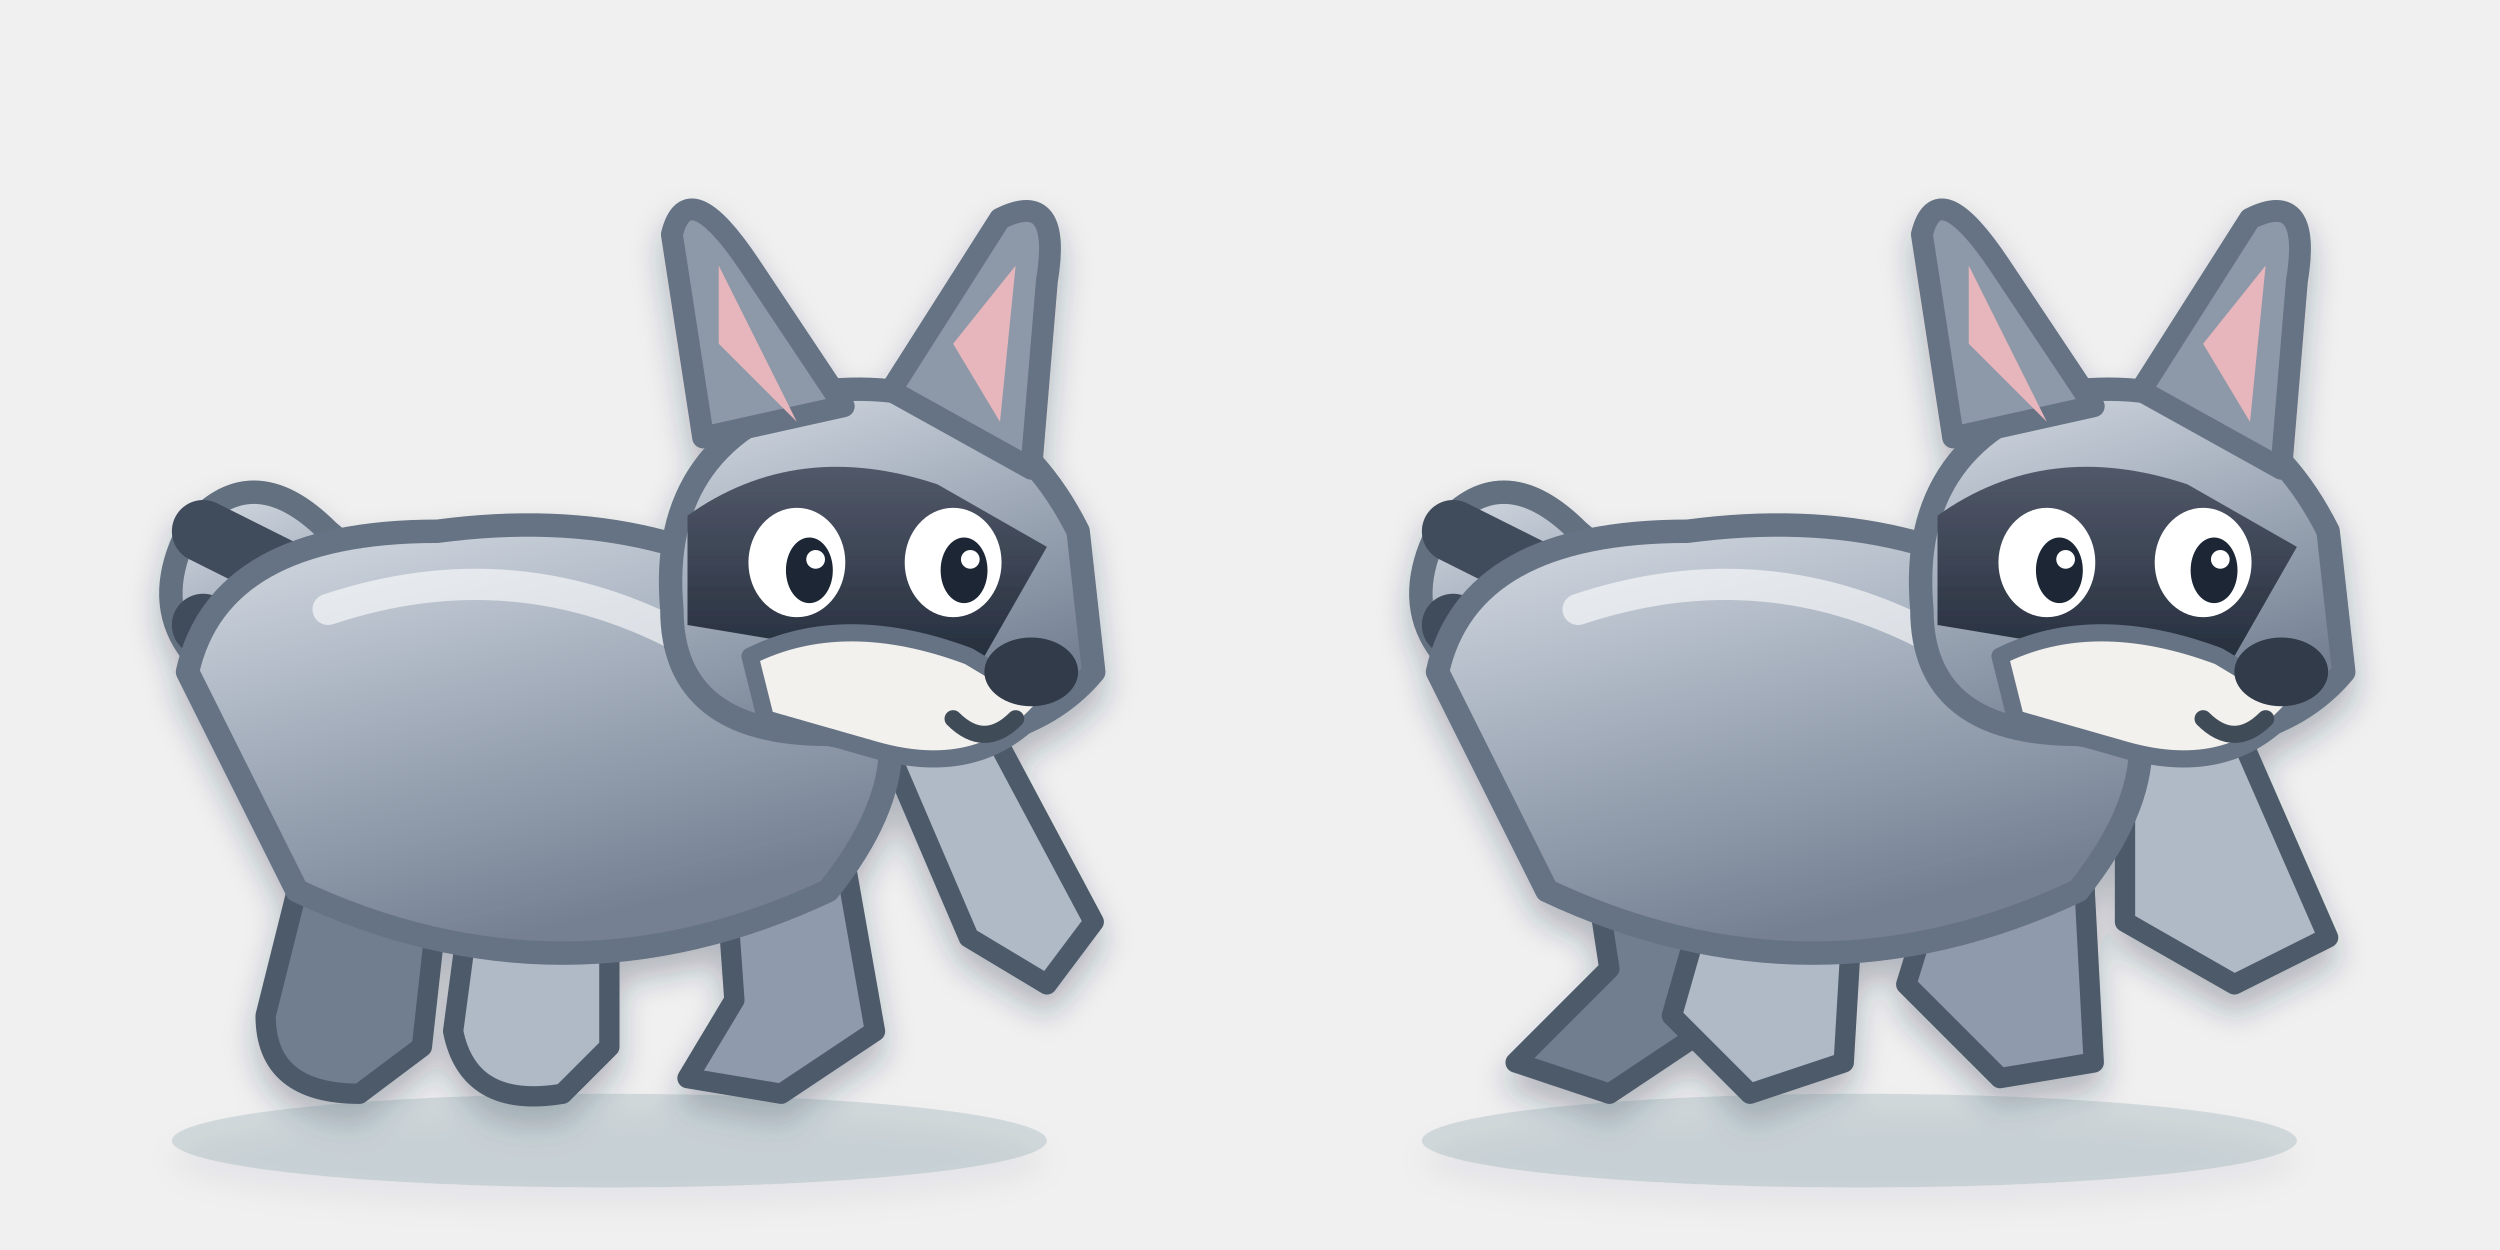
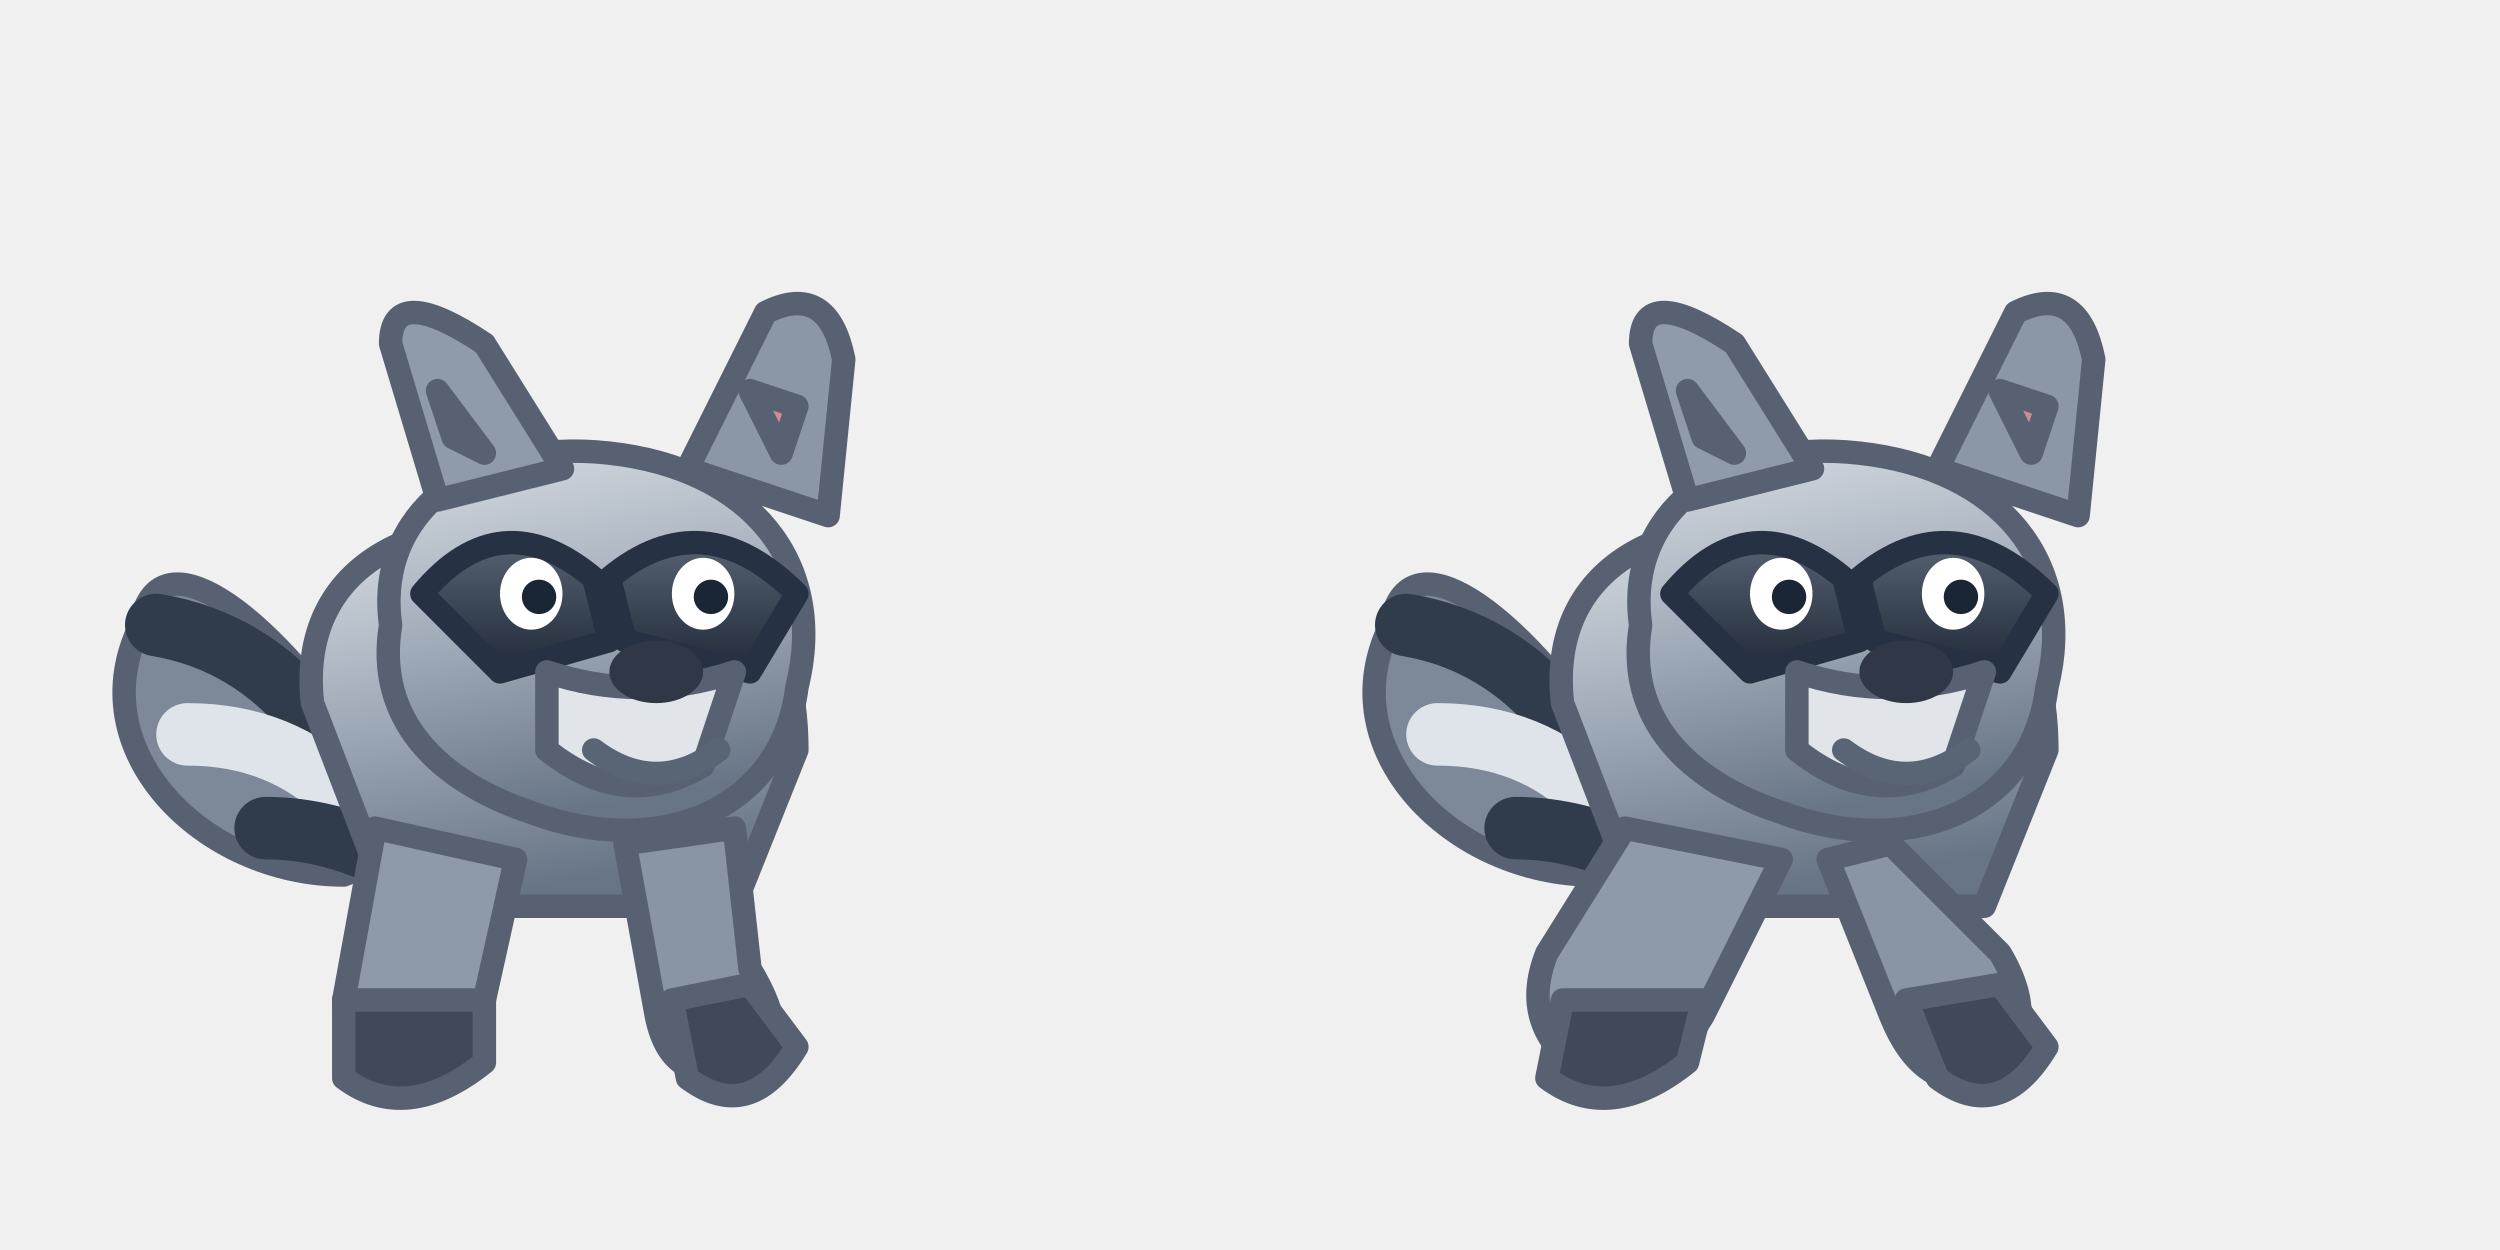
<svg xmlns="http://www.w3.org/2000/svg" width="160" height="80" viewBox="0 0 160 80">
  <defs>
-     <linearGradient id="fur" x1="0" y1="0" x2=".4" y2="1">
-       <stop stop-color="#d6dce4" />
-       <stop offset=".48" stop-color="#a5afbd" />
-       <stop offset="1" stop-color="#748092" />
+     <linearGradient id="racFur" x1="0" y1="0" x2="0.2" y2="1">
+       <stop stop-color="#d7dce3" />
+       <stop offset=".55" stop-color="#9ca7b5" />
+       <stop offset="1" stop-color="#687586" />
    </linearGradient>
-     <linearGradient id="mask" x1="0" y1="0" x2="0" y2="1">
-       <stop stop-color="#515969" />
-       <stop offset="1" stop-color="#222b3a" />
+     <linearGradient id="racMask" x1="0" y1="0" x2="0" y2="1">
+       <stop stop-color="#566171" />
+       <stop offset="1" stop-color="#202a39" />
    </linearGradient>
-     <filter id="ds">
-       <feDropShadow dx="0" dy="1.2" stdDeviation="1" flood-color="#263447" flood-opacity=".3" />
-     </filter>
  </defs>
-   <g filter="url(#ds)" stroke-linecap="round" stroke-linejoin="round">
-     <ellipse cx="39" cy="73" rx="28" ry="3" fill="#456a762c" stroke="none" />
-     <path d="M19 46 Q8 42 12 34 Q16 29 21 34 L28 40 Q31 45 24 49Z" fill="url(#fur)" stroke="#627080" stroke-width="1.5" />
-     <path d="M13 34 L21 38 M13 40 L24 44 M17 46 L28 47" stroke="#414b5b" stroke-width="4" />
-     <path d="M21 49 L17 65 Q17 70 23 70 L27 67 L29 49Z" fill="#717e8f" stroke="#4d5a6a" stroke-width="1.3" />
-     <path d="M31 51 L29 66 Q30 71 36 70 L39 67 L39 51Z" fill="#b0bac6" stroke="#4d5a6a" stroke-width="1.3" />
-     <path d="M46 50 L47 64 L44 69 L50 70 L56 66 L53 49Z" fill="#8f9bac" stroke="#4d5a6a" stroke-width="1.3" />
-     <path d="M56 46 L62 60 L67 63 L70 59 L62 44Z" fill="#b0bac6" stroke="#4d5a6a" stroke-width="1.3" />
-     <path d="M12 43 Q14 34 28 34 Q43 32 53 40 Q61 47 53 57 Q36 65 19 57Z" fill="url(#fur)" stroke="#667384" stroke-width="1.5" />
-     <path d="M21 39 Q33 35 44 41" fill="none" stroke="#fff" stroke-width="2" opacity=".6" />
-     <path d="M43 39 Q42 28 53 25 Q64 24 69 34 L70 43 Q65 49 53 47 Q43 47 43 39Z" fill="url(#fur)" stroke="#667384" stroke-width="1.5" />
-     <path d="M45 28 L43 15 Q44 11 48 17 L54 26Z" fill="#8d99a8" stroke="#667384" stroke-width="1.4" />
-     <path d="M57 25 L64 14 Q68 12 67 18 L66 30Z" fill="#8d99a8" stroke="#667384" stroke-width="1.4" />
-     <path d="M46 22 L46 17 L51 27Z" fill="#e7b6bc" />
-     <path d="M61 22 L65 17 L64 27Z" fill="#e7b6bc" />
-     <path d="M44 33 Q51 28 60 31 L67 35 L63 42 Q56 45 50 41 L44 40Z" fill="url(#mask)" />
-     <ellipse cx="51" cy="36" rx="3.1" ry="3.5" fill="#fff" />
-     <ellipse cx="61" cy="36" rx="3.1" ry="3.5" fill="#fff" />
-     <ellipse cx="51.8" cy="36.5" rx="1.5" ry="2.1" fill="#1b2635" />
-     <ellipse cx="61.7" cy="36.5" rx="1.5" ry="2.1" fill="#1b2635" />
-     <circle cx="52.2" cy="35.8" r=".6" fill="#fff" />
-     <circle cx="62.1" cy="35.8" r=".6" fill="#fff" />
-     <path d="M48 42 Q54 39 62 42 L67 45 Q63 50 56 48 L49 46Z" fill="#f3f1ed" stroke="#667384" stroke-width="1.1" />
-     <ellipse cx="66" cy="43" rx="3" ry="2.2" fill="#303a48" />
-     <path d="M61 46 Q63 48 65 46" stroke="#414c59" stroke-width="1.1" fill="none" />
-   </g>
-   <g transform="translate(80 0)" filter="url(#ds)" stroke-linecap="round" stroke-linejoin="round">
-     <ellipse cx="39" cy="73" rx="28" ry="3" fill="#456a762c" stroke="none" />
-     <path d="M19 46 Q8 42 12 34 Q16 29 21 34 L28 40 Q31 45 24 49Z" fill="url(#fur)" stroke="#627080" stroke-width="1.5" />
-     <path d="M13 34 L21 38 M13 40 L24 44 M17 46 L28 47" stroke="#414b5b" stroke-width="4" />
-     <path d="M21 49 L23 62 L17 68 L23 70 L29 66 L29 49Z" fill="#717e8f" stroke="#4d5a6a" stroke-width="1.3" />
-     <path d="M31 51 L27 65 L32 70 L38 68 L39 51Z" fill="#b0bac6" stroke="#4d5a6a" stroke-width="1.3" />
-     <path d="M46 50 L42 63 L48 69 L54 68 L53 49Z" fill="#8f9bac" stroke="#4d5a6a" stroke-width="1.3" />
-     <path d="M56 46 L56 59 L63 63 L69 60 L62 44Z" fill="#b0bac6" stroke="#4d5a6a" stroke-width="1.3" />
-     <path d="M12 43 Q14 34 28 34 Q43 32 53 40 Q61 47 53 57 Q36 65 19 57Z" fill="url(#fur)" stroke="#667384" stroke-width="1.5" />
-     <path d="M21 39 Q33 35 44 41" fill="none" stroke="#fff" stroke-width="2" opacity=".6" />
-     <path d="M43 39 Q42 28 53 25 Q64 24 69 34 L70 43 Q65 49 53 47 Q43 47 43 39Z" fill="url(#fur)" stroke="#667384" stroke-width="1.5" />
-     <path d="M45 28 L43 15 Q44 11 48 17 L54 26Z" fill="#8d99a8" stroke="#667384" stroke-width="1.4" />
-     <path d="M57 25 L64 14 Q68 12 67 18 L66 30Z" fill="#8d99a8" stroke="#667384" stroke-width="1.4" />
-     <path d="M46 22 L46 17 L51 27Z" fill="#e7b6bc" />
-     <path d="M61 22 L65 17 L64 27Z" fill="#e7b6bc" />
-     <path d="M44 33 Q51 28 60 31 L67 35 L63 42 Q56 45 50 41 L44 40Z" fill="url(#mask)" />
-     <ellipse cx="51" cy="36" rx="3.1" ry="3.5" fill="#fff" />
-     <ellipse cx="61" cy="36" rx="3.1" ry="3.5" fill="#fff" />
-     <ellipse cx="51.8" cy="36.5" rx="1.5" ry="2.1" fill="#1b2635" />
-     <ellipse cx="61.7" cy="36.5" rx="1.5" ry="2.1" fill="#1b2635" />
-     <circle cx="52.2" cy="35.8" r=".6" fill="#fff" />
-     <circle cx="62.1" cy="35.8" r=".6" fill="#fff" />
-     <path d="M48 42 Q54 39 62 42 L67 45 Q63 50 56 48 L49 46Z" fill="#f3f1ed" stroke="#667384" stroke-width="1.1" />
-     <ellipse cx="66" cy="43" rx="3" ry="2.2" fill="#303a48" />
-     <path d="M61 46 Q63 48 65 46" stroke="#414c59" stroke-width="1.1" fill="none" />
+   <g stroke="#576171" stroke-width="1.5" stroke-linejoin="round" stroke-linecap="round">
+     <g>
+       <path d="M23 48 C17 39 10 34 9 40 C5 48 13 56 22 56 L32 52Z" fill="#7d8998" />
+       <path d="M10 40 Q16 41 20 46" fill="none" stroke="#303b4c" stroke-width="4" />
+       <path d="M12 47 Q18 47 22 51" fill="none" stroke="#dfe4ea" stroke-width="4" />
+       <path d="M17 53 Q21 53 25 55" fill="none" stroke="#303b4c" stroke-width="4" />
+       <path d="M20 45 C19 36 27 32 38 34 C47 34 51 40 51 48 L47 58 L25 58Z" fill="url(#racFur)" />
+       <path d="M24 53 L22 64 Q22 69 27 70 Q31 69 31 64 L33 55Z" fill="#8e9aa8" />
+       <path d="M40 54 L42 65 Q43 70 48 68 Q51 67 48 62 L47 53Z" fill="#8995a4" />
+       <path d="M22 64 L22 69 Q26 72 31 68 L31 64Z M43 64 L44 69 Q48 72 51 67 L48 63Z" fill="#3f4959" />
+       <path d="M25 40 C24 33 30 28 39 29 C48 30 53 36 51 44 C50 52 42 55 34 52 C28 50 24 46 25 40Z" fill="url(#racFur)" />
+       <path d="M28 32 L25 22 Q25 18 31 22 L36 30Z" fill="#909baa" />
+       <path d="M44 30 L49 20 Q53 18 54 23 L53 33Z" fill="#8c97a5" />
+       <path d="M28 25 L31 29 L29 28Z M48 25 L50 29 L51 26Z" fill="#d28a94" />
+       <path d="M27 38 Q32 32 38 37 L39 41 L32 43Z M39 37 Q45 32 51 38 L48 43 L40 41Z" fill="url(#racMask)" stroke="#263243" />
+       <ellipse cx="34" cy="38" rx="2" ry="2.3" fill="#fff" stroke="none" />
+       <ellipse cx="45" cy="38" rx="2" ry="2.3" fill="#fff" stroke="none" />
+       <circle cx="34.5" cy="38.2" r="1.1" fill="#1a2636" stroke="none" />
+       <circle cx="45.5" cy="38.2" r="1.1" fill="#1a2636" stroke="none" />
+       <path d="M35 43 Q41 45 47 43 L45 49 Q40 52 35 48Z" fill="#e1e4e8" />
+       <ellipse cx="42" cy="43" rx="3" ry="2" fill="#303747" stroke="none" />
+       <path d="M38 48 Q42 51 46 48" fill="none" stroke="#596474" />
+     </g>
+     <g transform="translate(80 0)">
+       <path d="M23 48 C17 39 10 34 9 40 C5 48 13 56 22 56 L32 52Z" fill="#7d8998" />
+       <path d="M10 40 Q16 41 20 46" fill="none" stroke="#303b4c" stroke-width="4" />
+       <path d="M12 47 Q18 47 22 51" fill="none" stroke="#dfe4ea" stroke-width="4" />
+       <path d="M17 53 Q21 53 25 55" fill="none" stroke="#303b4c" stroke-width="4" />
+       <path d="M20 45 C19 36 27 32 38 34 C47 34 51 40 51 48 L47 58 L25 58Z" fill="url(#racFur)" />
+       <path d="M24 53 L19 61 Q17 66 22 69 Q26 70 29 65 L34 55Z" fill="#8e9aa8" />
+       <path d="M41 54 L48 61 Q51 66 47 69 Q43 70 41 65 L37 55Z" fill="#8995a4" />
+       <path d="M20 64 L19 69 Q23 72 28 68 L29 64Z M42 64 L44 69 Q48 72 51 67 L48 63Z" fill="#3f4959" />
+       <path d="M25 40 C24 33 30 28 39 29 C48 30 53 36 51 44 C50 52 42 55 34 52 C28 50 24 46 25 40Z" fill="url(#racFur)" />
+       <path d="M28 32 L25 22 Q25 18 31 22 L36 30Z" fill="#909baa" />
+       <path d="M44 30 L49 20 Q53 18 54 23 L53 33Z" fill="#8c97a5" />
+       <path d="M28 25 L31 29 L29 28Z M48 25 L50 29 L51 26Z" fill="#d28a94" />
+       <path d="M27 38 Q32 32 38 37 L39 41 L32 43Z M39 37 Q45 32 51 38 L48 43 L40 41Z" fill="url(#racMask)" stroke="#263243" />
+       <ellipse cx="34" cy="38" rx="2" ry="2.3" fill="#fff" stroke="none" />
+       <ellipse cx="45" cy="38" rx="2" ry="2.3" fill="#fff" stroke="none" />
+       <circle cx="34.5" cy="38.2" r="1.1" fill="#1a2636" stroke="none" />
+       <circle cx="45.5" cy="38.2" r="1.1" fill="#1a2636" stroke="none" />
+       <path d="M35 43 Q41 45 47 43 L45 49 Q40 52 35 48Z" fill="#e1e4e8" />
+       <ellipse cx="42" cy="43" rx="3" ry="2" fill="#303747" stroke="none" />
+       <path d="M38 48 Q42 51 46 48" fill="none" stroke="#596474" />
+     </g>
  </g>
</svg>
